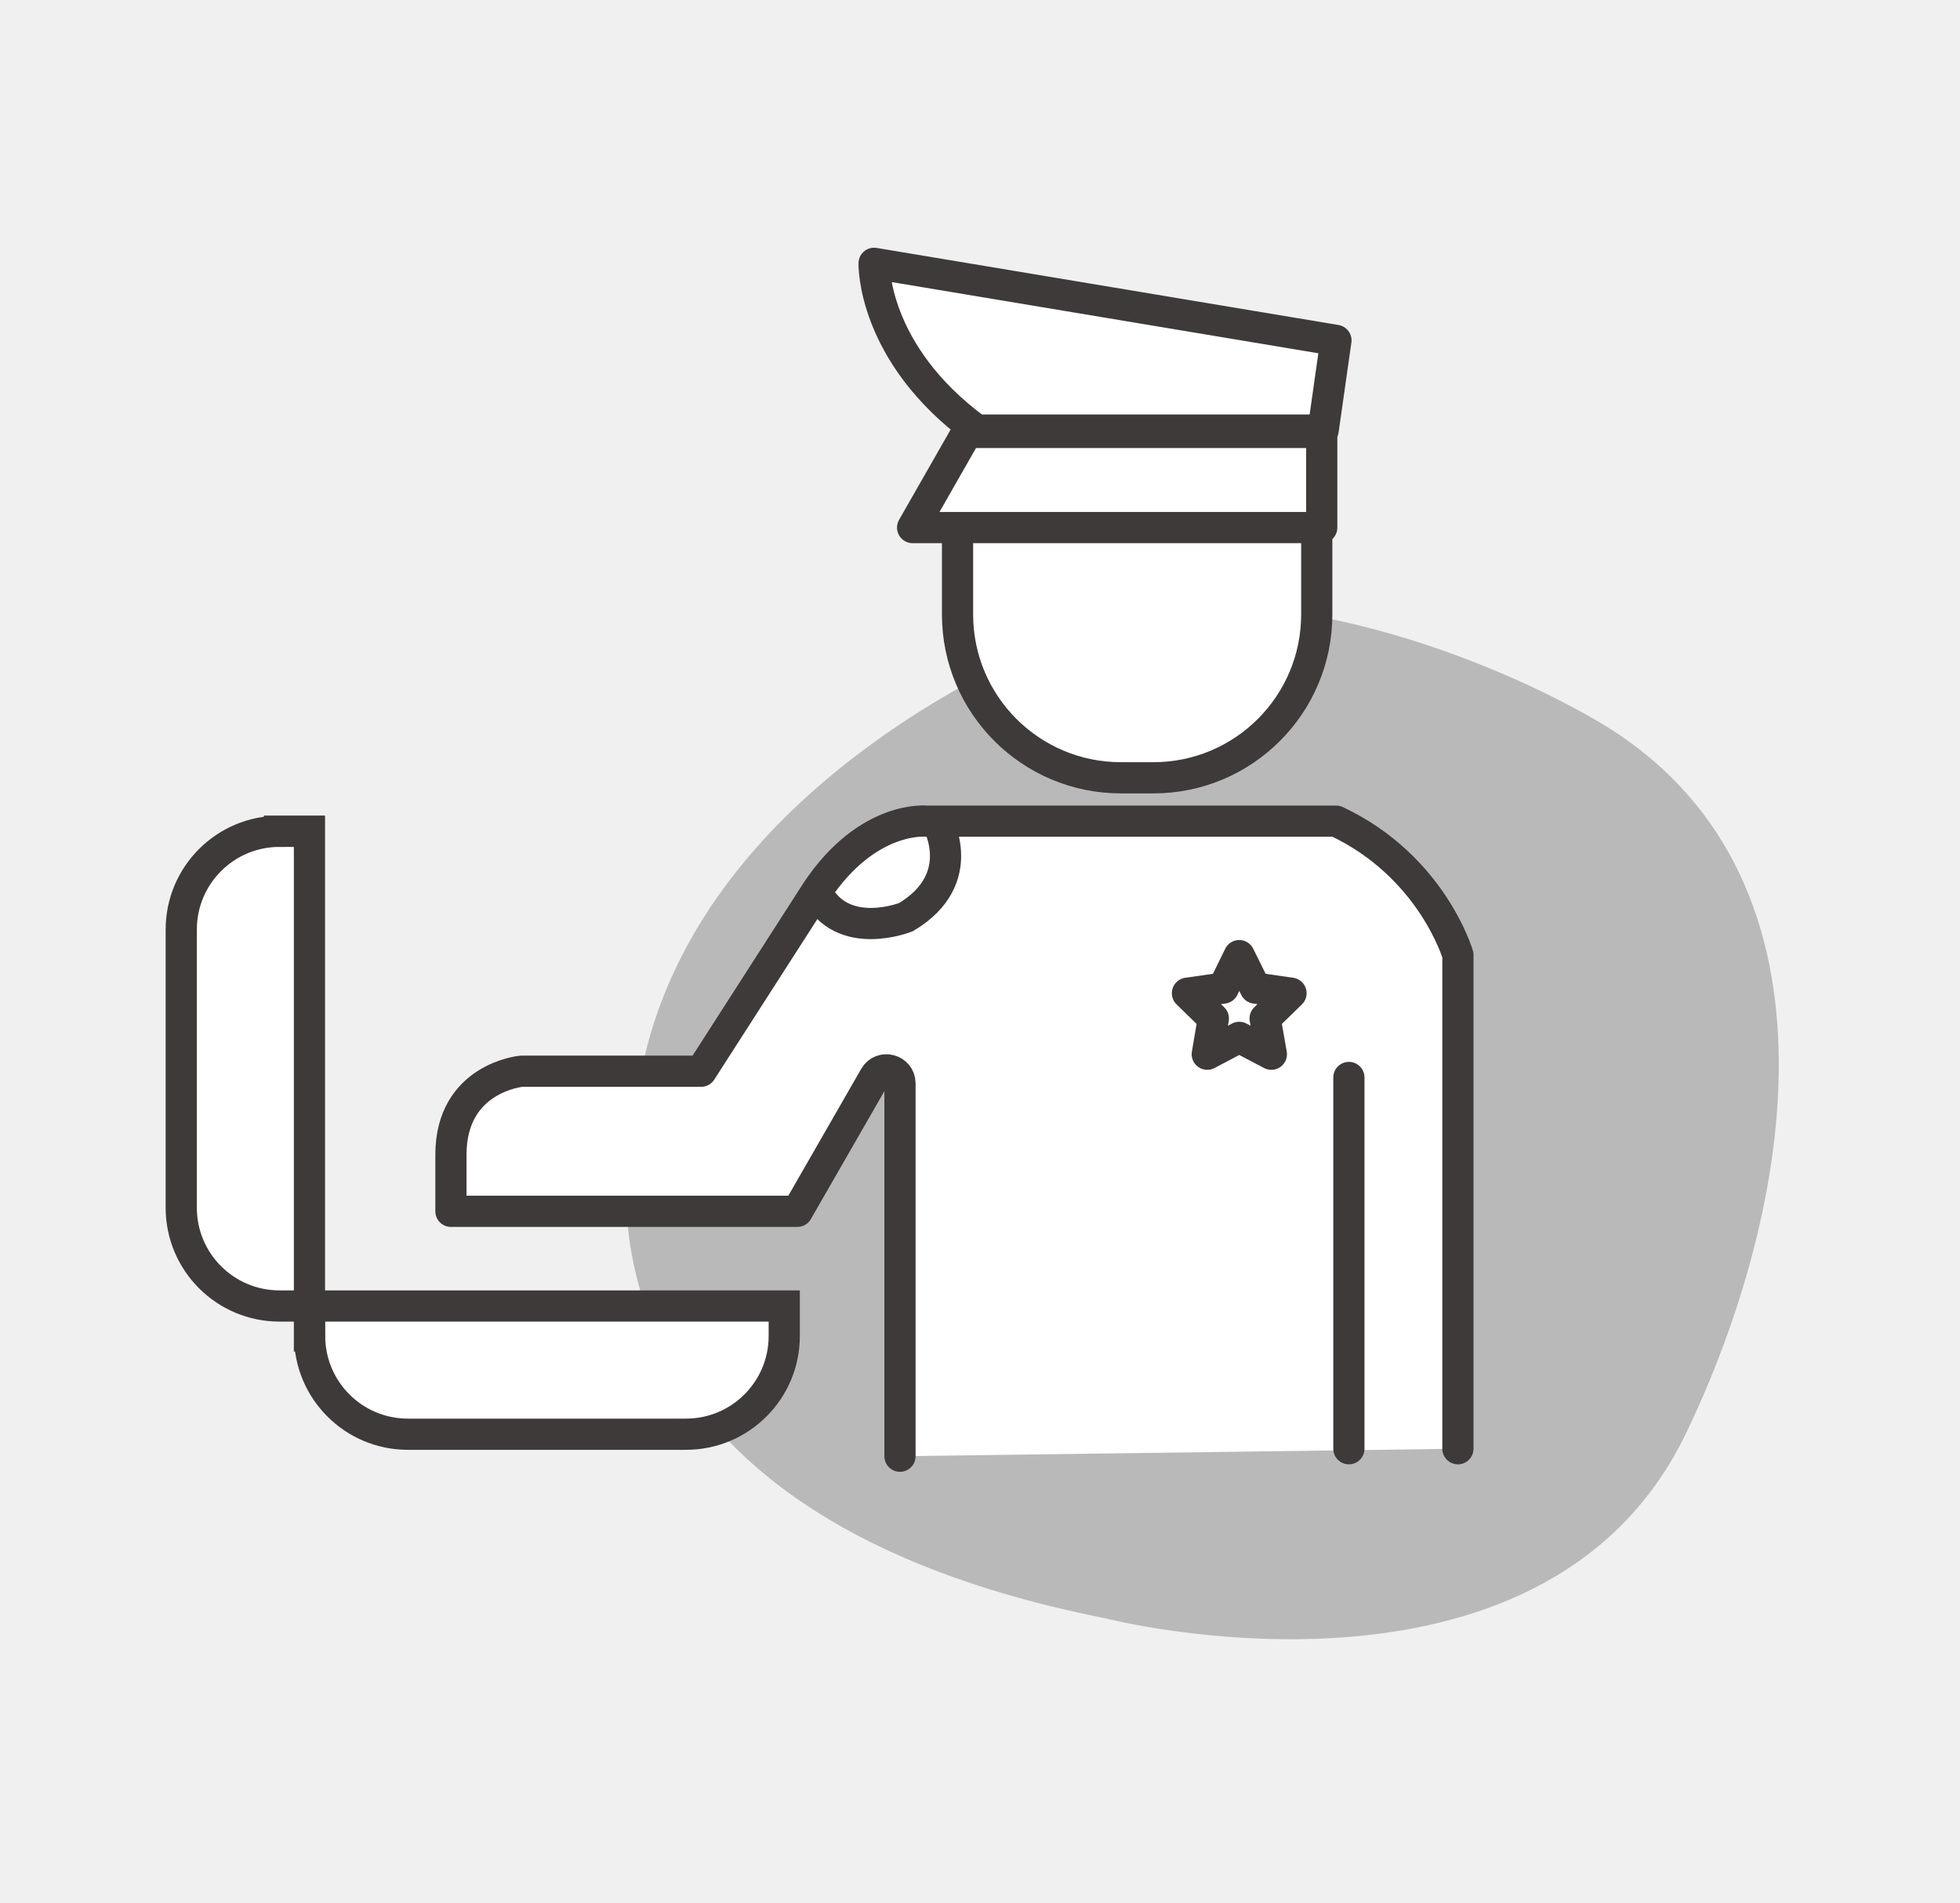
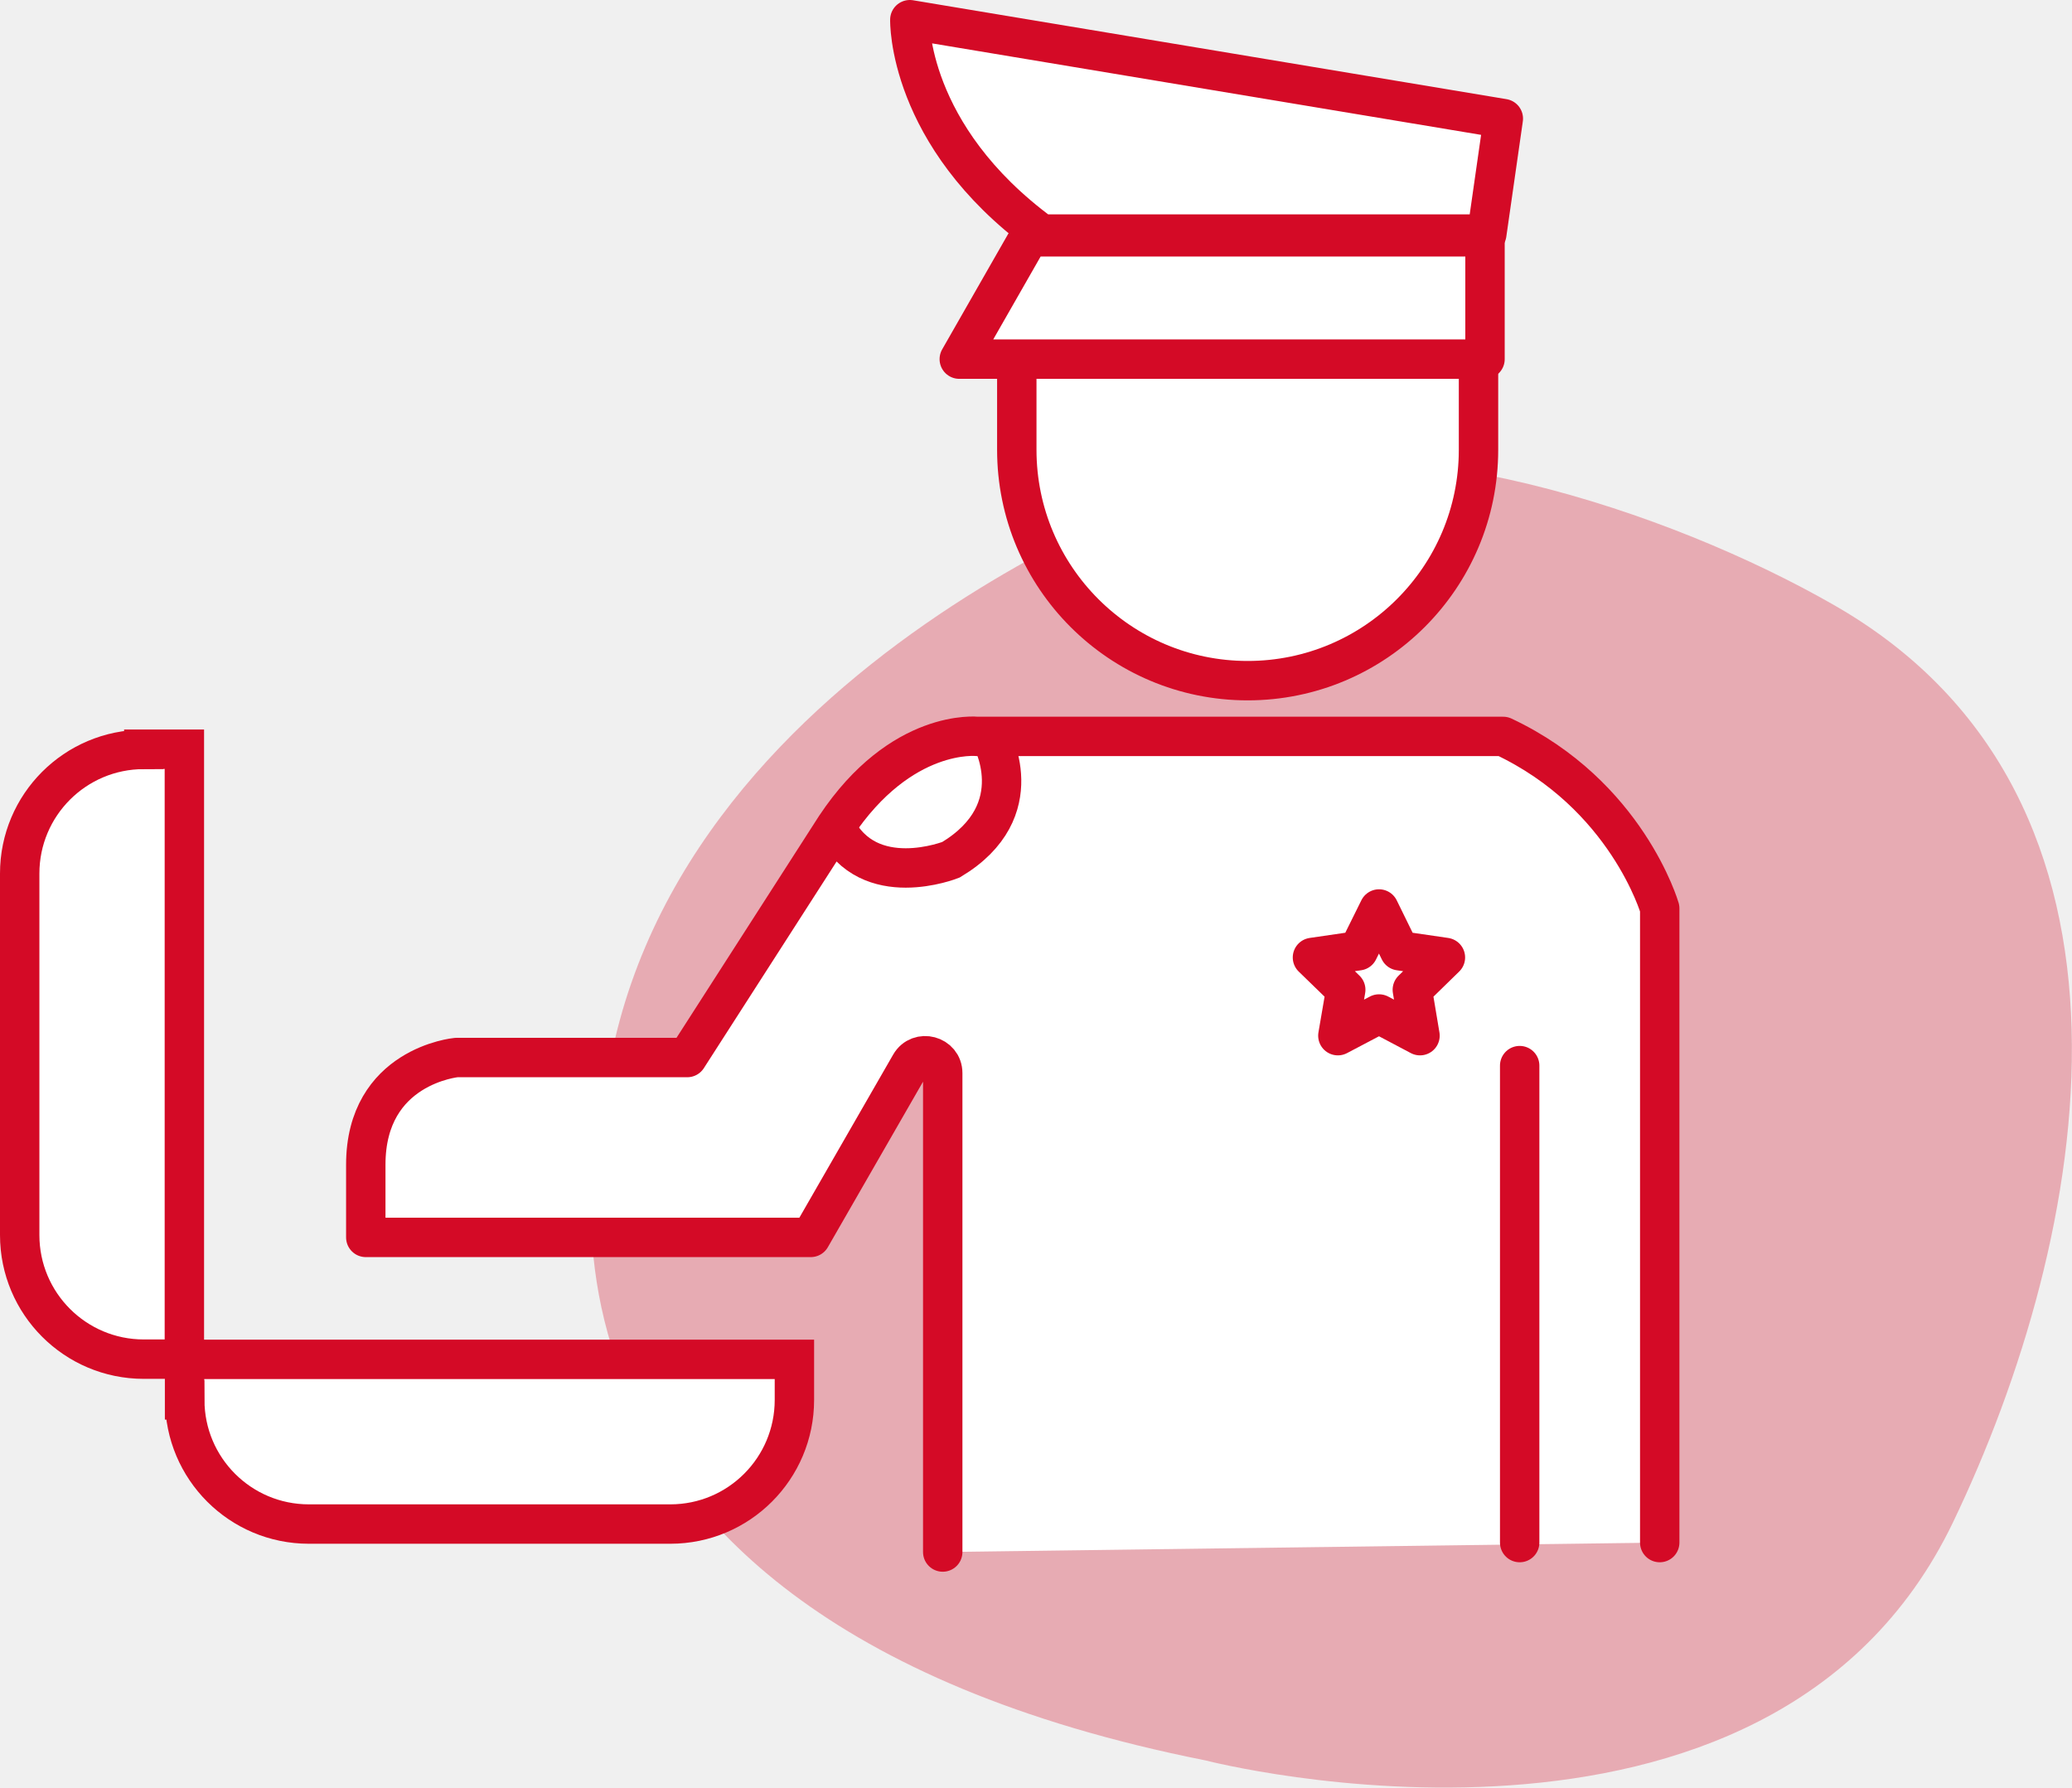
- <svg xmlns="http://www.w3.org/2000/svg" id="a" viewBox="0 0 125.66 121.98">
+ <svg xmlns="http://www.w3.org/2000/svg" viewBox="0 0 105.19 90.74">
  <defs>
-     <style>.b,.c,.d,.e{stroke:#3e3a39;stroke-width:2px;}.b,.d{fill:none;}.b,.e{stroke-miterlimit:10;}.f{fill:#3e3a39;opacity:.3;}.c,.d{stroke-linecap:round;stroke-linejoin:round;}.c,.e{fill:#fff;}</style>
+     <style>.d,.e{fill:none;}.d,.e,.f,.g{stroke:#d40a26;stroke-width:2px;}.d,.f{stroke-miterlimit:10;}.e,.g{stroke-linecap:round;stroke-linejoin:round;}.h{fill:#d40a26;opacity:.3;}.f,.g{fill:#fff;}</style>
  </defs>
-   <path class="f" d="M70.81,39.81s-27.36,8.96-30.03,30.99c0,0-7.75,25.42,30.03,32.93,0,0,28.09,7.26,37.29-11.86,6.86-14.27,10.92-36.13-5.91-45.78-8.23-4.72-22.05-9.33-31.38-6.28Z" />
-   <g>
+   <g id="a">
    <g>
-       <path class="e" d="M61.39,33.41h23.03v5.98c0,5.78-4.69,10.47-10.47,10.47h-2.09c-5.78,0-10.47-4.69-10.47-10.47v-5.98h0Z" />
-       <polygon class="c" points="61.8 28.06 58.51 33.82 84.74 33.82 84.74 27.72 62.07 27.72 61.8 28.06" />
-       <path class="c" d="M84.83,27.58l.82-5.76-29.61-4.94s-.16,5.76,6.58,10.69h22.21Z" />
+       <path class="h" d="M61.21,24.33s-27.84,9.11-30.54,31.53c0,0-7.88,25.86,30.54,33.5,0,0,28.57,7.39,37.93-12.07,6.98-14.52,11.11-36.76-6.02-46.57-8.37-4.8-22.44-9.49-31.92-6.39Z" />
+       <g>
+         <g>
+           <path class="f" d="M51.63,17.81h23.43v5.02c0,6.47-5.25,11.72-11.72,11.72h0c-6.47,0-11.72-5.25-11.72-11.72v-5.02h0Z" />
+           <polygon class="g" points="52.05 12.37 48.7 18.23 75.39 18.23 75.39 12.02 52.33 12.02 52.05 12.37" />
+           <path class="g" d="M75.48,11.88l.84-5.86L46.19,1s-.16,5.86,6.69,10.88h22.59Z" />
+         </g>
+         <path class="g" d="M84.26,78.3V46.11s-1.67-5.78-7.95-8.73h-26.69s-3.86-.44-7.2,4.58l-7.53,11.72h-11.72s-4.6,.42-4.6,5.44v3.69h22.59l5.05-8.78c.45-.78,1.65-.46,1.65,.44v24.31" />
+         <line class="e" x1="77.15" y1="54.09" x2="77.15" y2="78.3" />
+         <g>
+           <path class="f" d="M7.3,38.03h2.06v30.96h-2.06c-3.48,0-6.3-2.82-6.3-6.3v-18.35c0-3.48,2.82-6.3,6.3-6.3Z" />
+           <path class="f" d="M26.97,57.7h2.06v30.96h-2.06c-3.48,0-6.3-2.82-6.3-6.3v-18.35c0-3.48,2.82-6.3,6.3-6.3Z" transform="translate(-48.33 98.03) rotate(-90)" />
+         </g>
+         <polygon class="e" points="70.01 46.14 71.05 48.26 73.38 48.6 71.7 50.24 72.09 52.57 70.01 51.47 67.92 52.57 68.32 50.24 66.63 48.6 68.96 48.26 70.01 46.14" />
+         <path class="d" d="M50.28,37.38s2.18,3.75-2,6.26c0,0-4.18,1.67-5.86-1.67" />
+       </g>
    </g>
-     <path class="c" d="M93.47,92.87v-31.65s-1.65-5.69-7.81-8.58h-26.23s-3.79-.43-7.08,4.51l-7.4,11.52h-11.52s-4.52,.41-4.52,5.35v3.63h22.21l4.96-8.63c.44-.77,1.62-.46,1.62,.43v23.9" />
-     <line class="d" x1="86.48" y1="69.07" x2="86.48" y2="92.87" />
-     <g>
-       <path class="e" d="M17.92,53.28h1.92v30.44h-1.92c-3.48,0-6.3-2.82-6.3-6.3v-17.83c0-3.48,2.82-6.3,6.3-6.3Z" />
-       <path class="e" d="M37.26,72.61h1.92v30.44h-1.92c-3.48,0-6.3-2.82-6.3-6.3v-17.83c0-3.48,2.82-6.3,6.3-6.3Z" transform="translate(-52.77 122.9) rotate(-90)" />
-     </g>
-     <polygon class="d" points="79.45 61.26 80.48 63.34 82.77 63.67 81.11 65.29 81.51 67.58 79.45 66.5 77.4 67.58 77.79 65.29 76.13 63.67 78.43 63.34 79.45 61.26" />
-     <path class="b" d="M60.06,52.64s2.15,3.68-1.97,6.15c0,0-4.11,1.65-5.76-1.65" />
  </g>
+   <g id="b" />
+   <g id="c" />
</svg>
